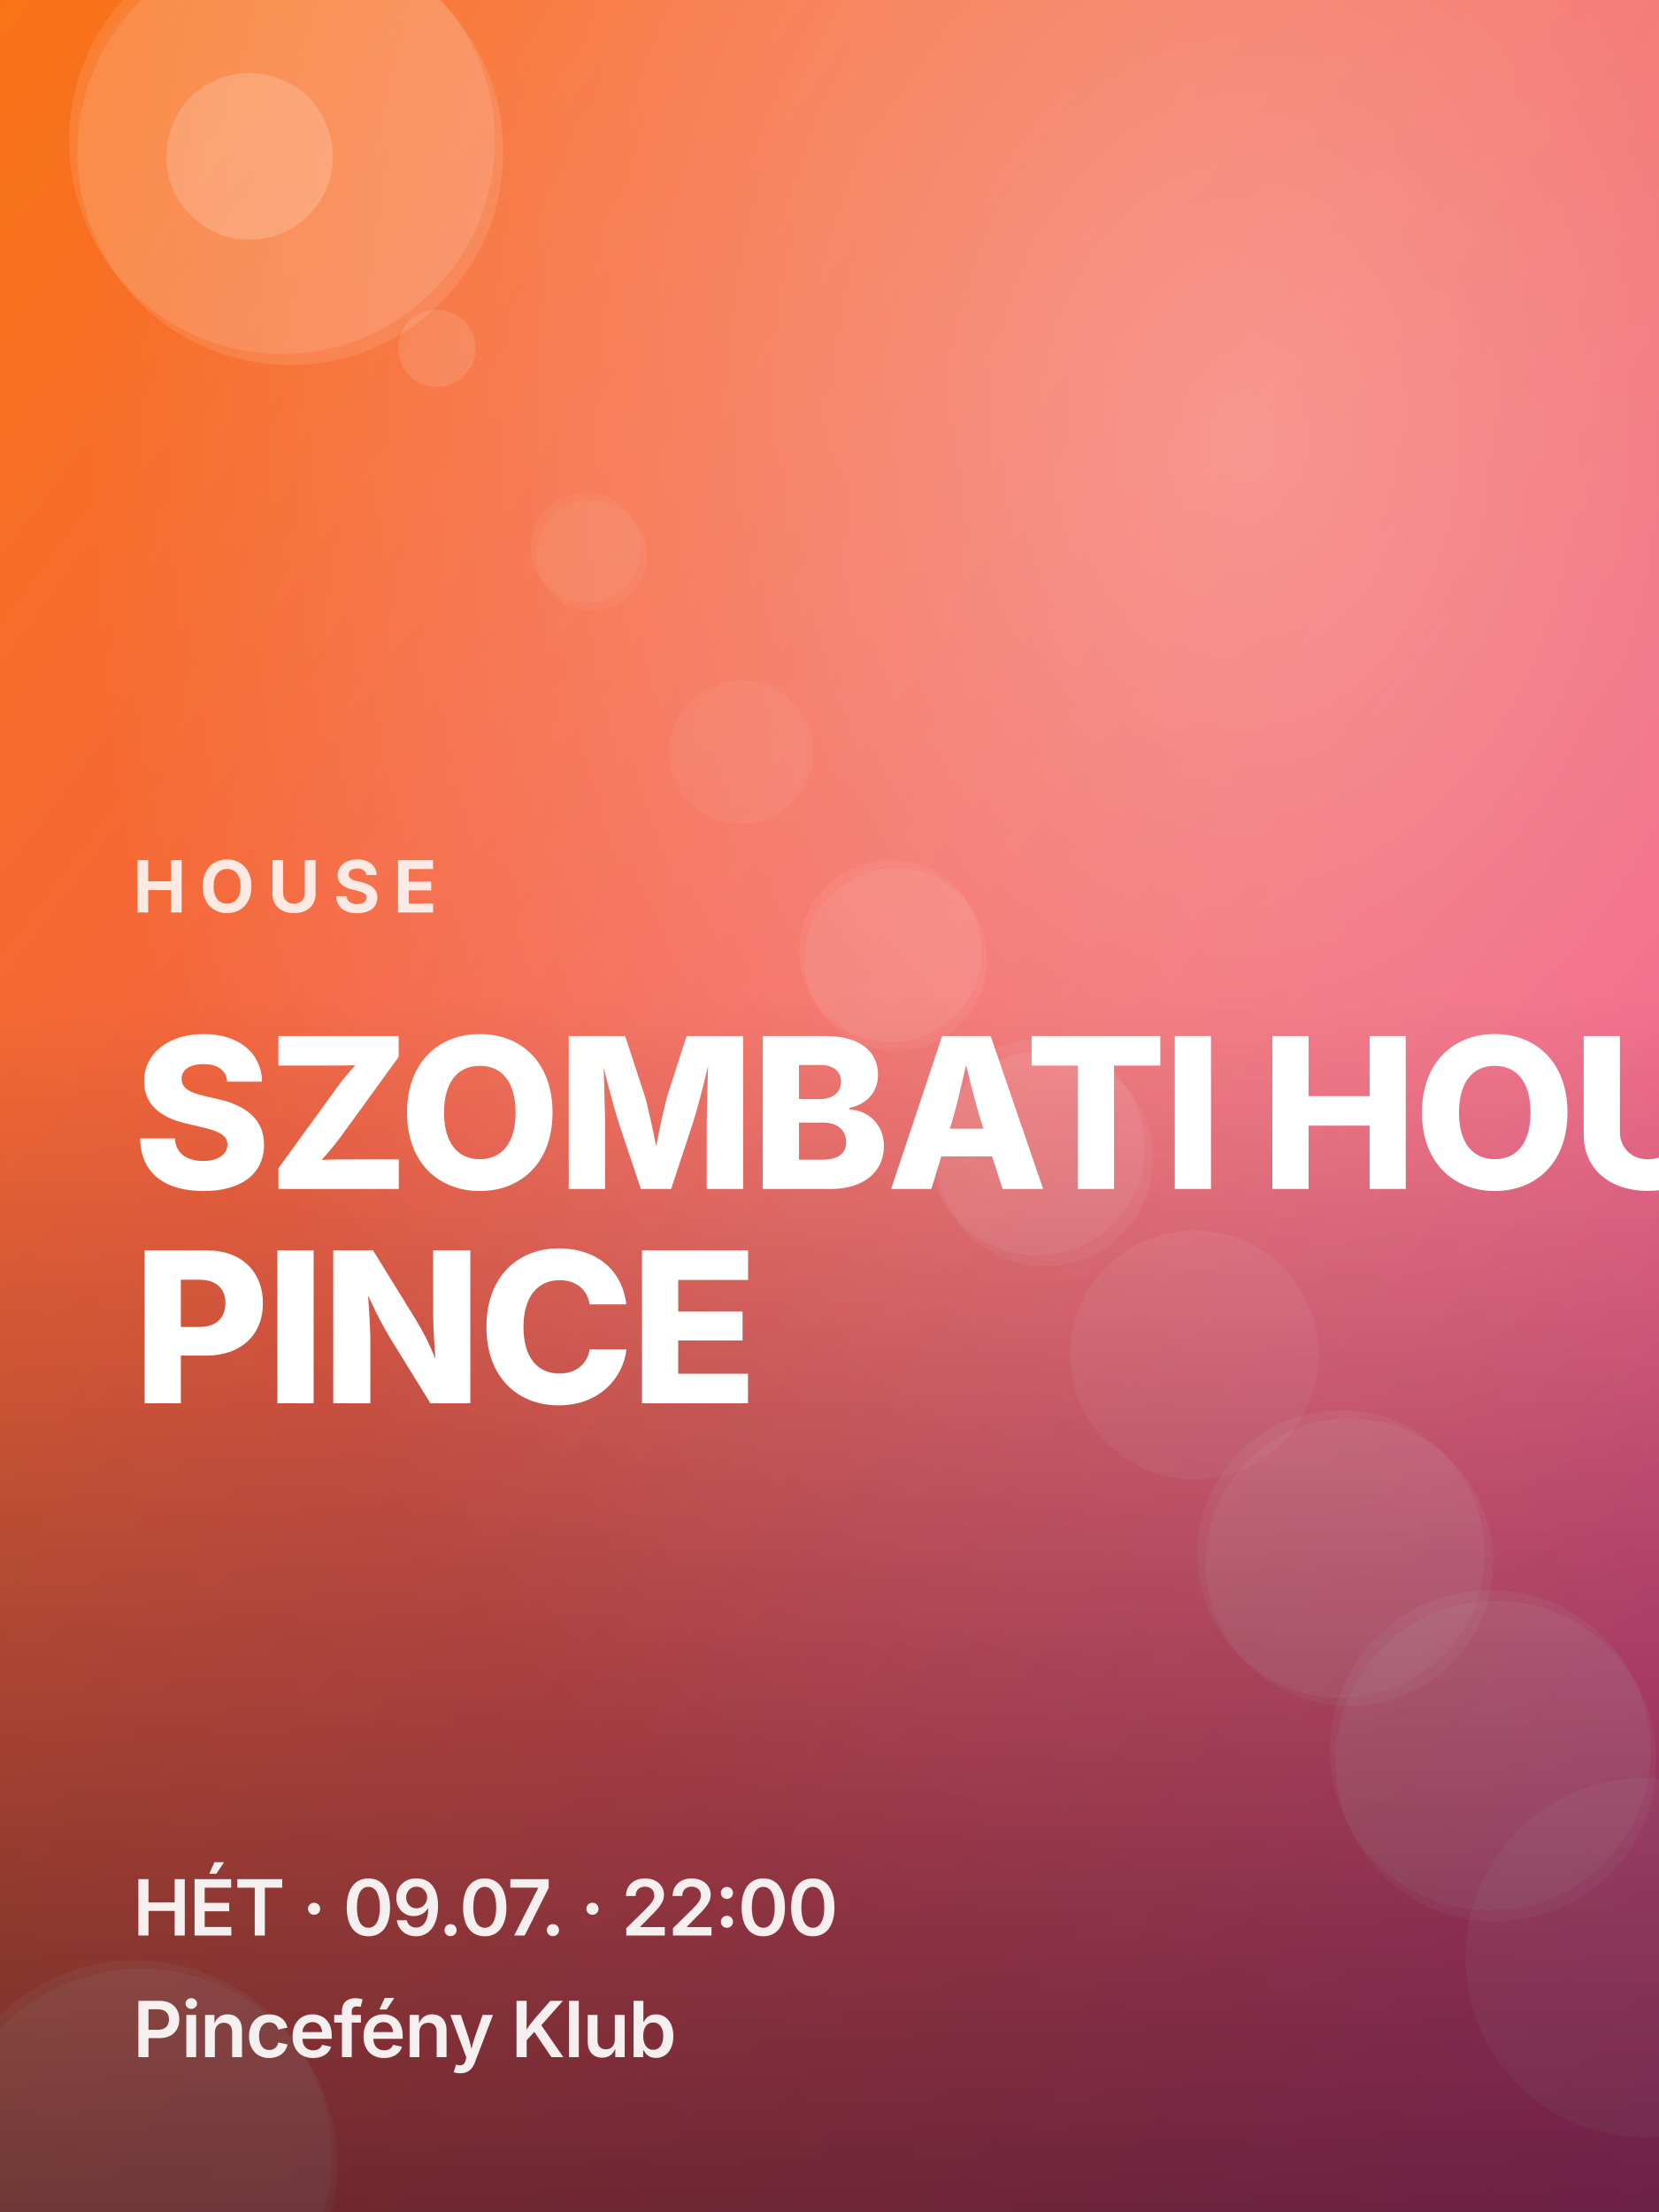
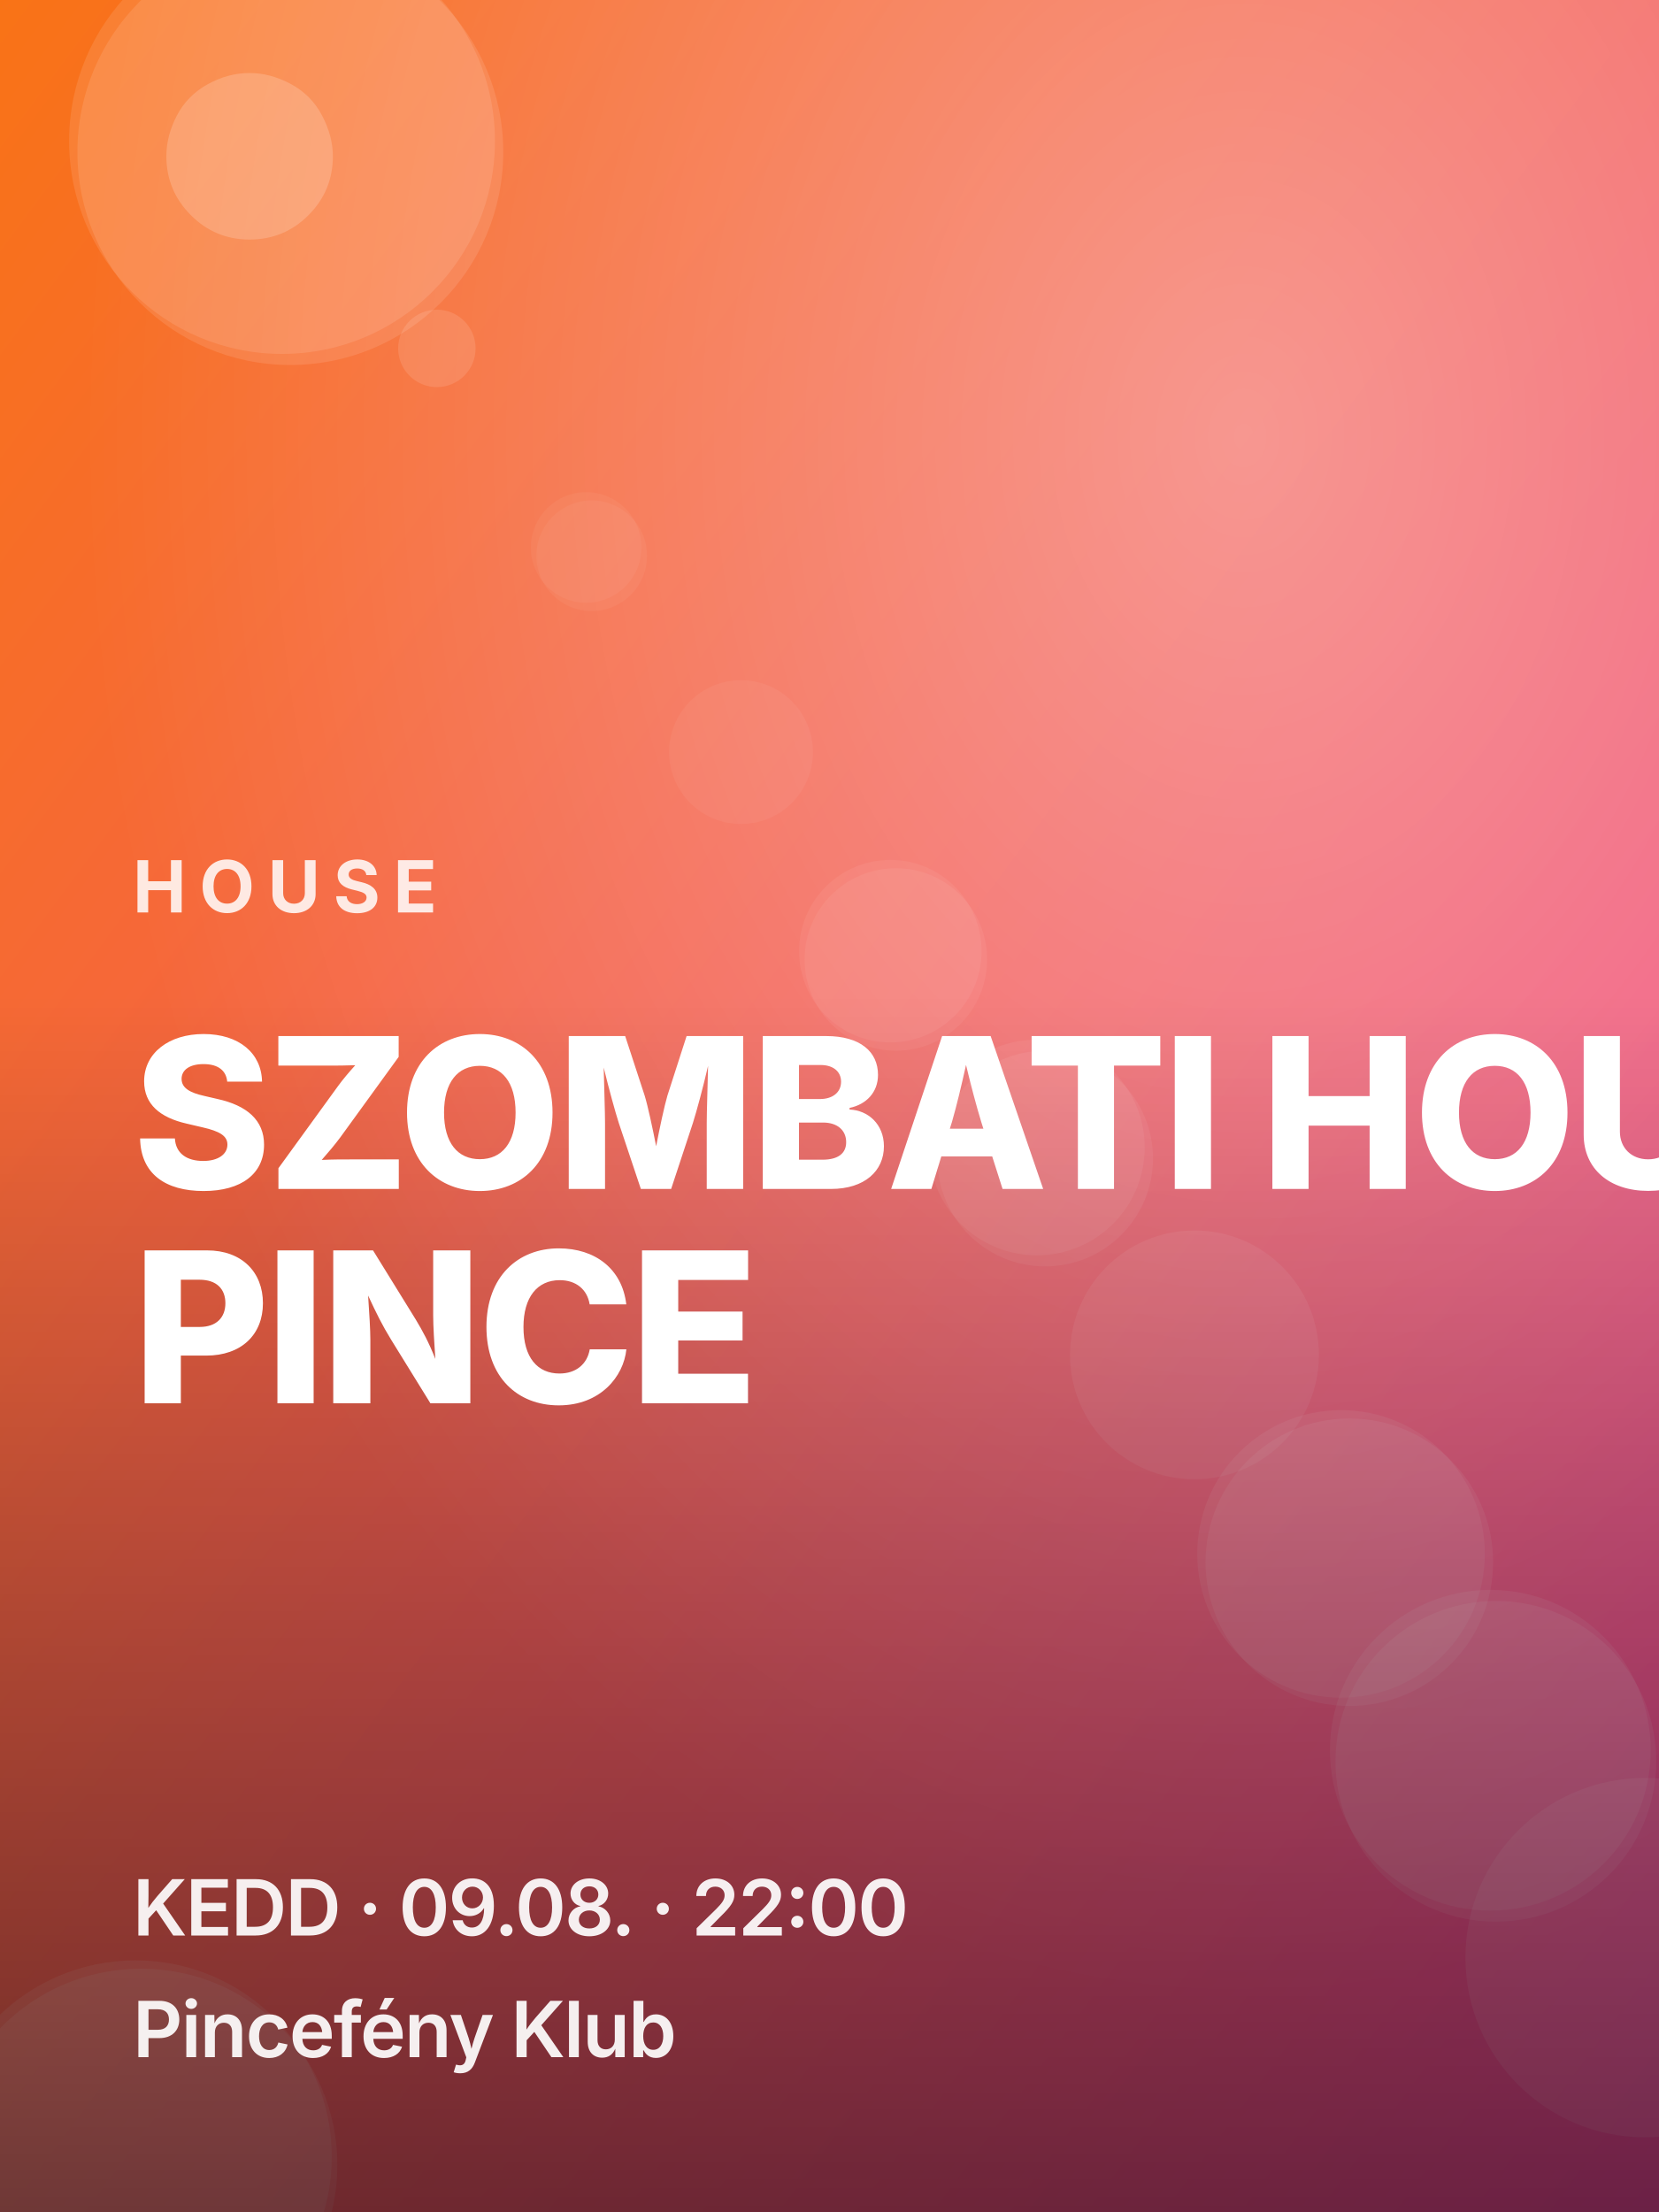
<svg xmlns="http://www.w3.org/2000/svg" viewBox="0 0 600 800" width="600" height="800" role="img" aria-label="Szombati House Pince">
  <defs>
    <linearGradient id="bg" x1="0" y1="0" x2="1" y2="1">
      <stop offset="0" stop-color="#f97316" />
      <stop offset="1" stop-color="#ec4899" />
    </linearGradient>
    <radialGradient id="glow" cx="0.75" cy="0.2" r="0.7">
      <stop offset="0" stop-color="#ffffff" stop-opacity="0.35" />
      <stop offset="1" stop-color="#ffffff" stop-opacity="0" />
    </radialGradient>
    <linearGradient id="shade" x1="0" y1="0" x2="0" y2="1">
      <stop offset="0.45" stop-color="#000" stop-opacity="0" />
      <stop offset="1" stop-color="#000" stop-opacity="0.55" />
    </linearGradient>
  </defs>
  <rect width="600" height="800" fill="url(#bg)" />
  <rect width="600" height="800" fill="url(#glow)" />
  <circle cx="324" cy="347" r="33" fill="#ffffff" opacity="0.058" />
  <circle cx="488" cy="565" r="52" fill="#ffffff" opacity="0.080" />
  <circle cx="51" cy="783" r="71" fill="#ffffff" opacity="0.101" />
  <circle cx="214" cy="201" r="20" fill="#ffffff" opacity="0.043" />
  <circle cx="378" cy="419" r="39" fill="#ffffff" opacity="0.065" />
  <circle cx="541" cy="637" r="58" fill="#ffffff" opacity="0.087" />
  <circle cx="105" cy="55" r="77" fill="#ffffff" opacity="0.108" />
  <circle cx="268" cy="272" r="26" fill="#ffffff" opacity="0.050" />
  <circle cx="432" cy="490" r="45" fill="#ffffff" opacity="0.072" />
  <circle cx="595" cy="708" r="65" fill="#ffffff" opacity="0.094" />
  <circle cx="158" cy="126" r="14" fill="#ffffff" opacity="0.116" />
  <circle cx="322" cy="344" r="33" fill="#ffffff" opacity="0.057" />
  <circle cx="485" cy="562" r="52" fill="#ffffff" opacity="0.079" />
  <circle cx="49" cy="780" r="71" fill="#ffffff" opacity="0.101" />
  <circle cx="212" cy="198" r="20" fill="#ffffff" opacity="0.043" />
  <circle cx="375" cy="415" r="39" fill="#ffffff" opacity="0.065" />
  <circle cx="539" cy="633" r="58" fill="#ffffff" opacity="0.086" />
  <circle cx="102" cy="51" r="77" fill="#ffffff" opacity="0.108" />
  <text x="48" y="96" font-size="140" fill="#ffffff" opacity="0.18" font-weight="900">●</text>
  <rect width="600" height="800" fill="url(#shade)" />
  <g fill="#ffffff" font-family="Inter, 'Segoe UI', system-ui, sans-serif" style="letter-spacing:-0.02em">
    <text x="48" y="330" font-size="26" font-weight="700" opacity="0.85" style="letter-spacing:0.18em">HOUSE</text>
    <text x="48" y="430" font-size="76" font-weight="800">SZOMBATI HOUSE</text>
    <text x="48" y="507.52" font-size="76" font-weight="800">PINCE</text>
-     <text x="48" y="700" font-size="28" font-weight="600" opacity="0.92">HÉT · 09.07. · 22:00</text>
+     <text x="48" y="700" font-size="28" font-weight="600" opacity="0.92">KEDD · 09.08. · 22:00</text>
    <text x="48" y="744" font-size="28" font-weight="600" opacity="0.92">Pincefény Klub</text>
  </g>
</svg>
